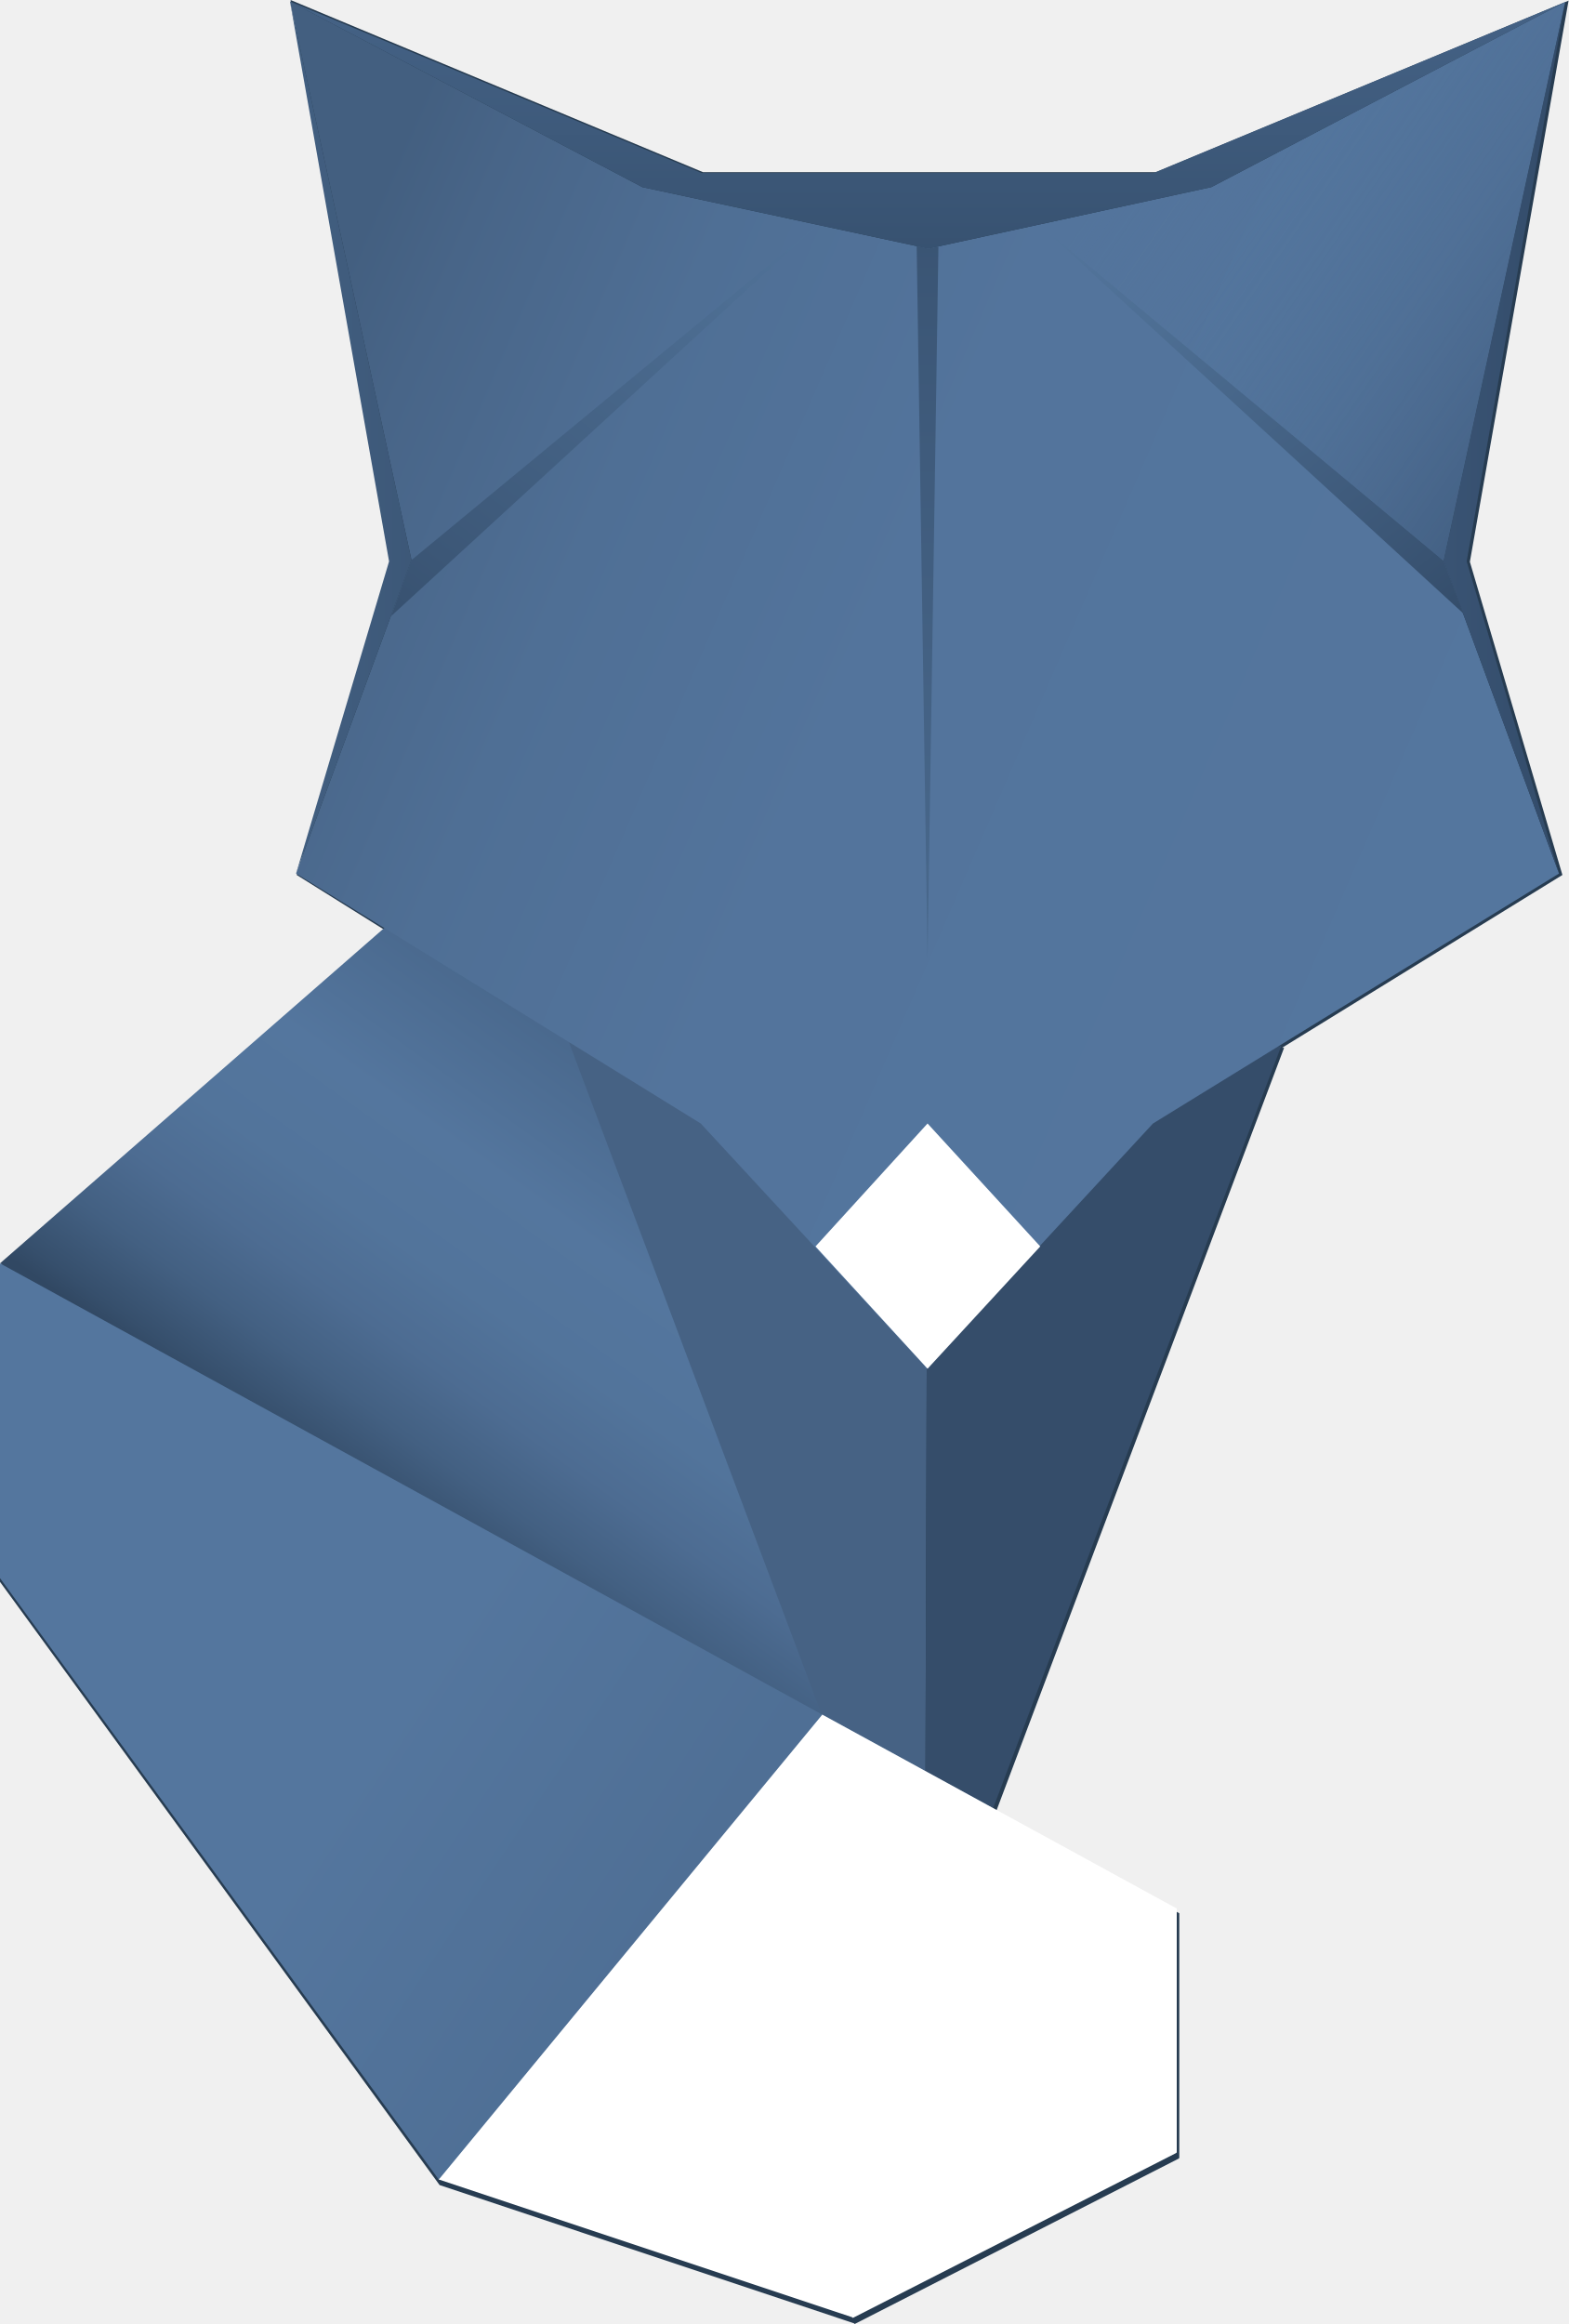
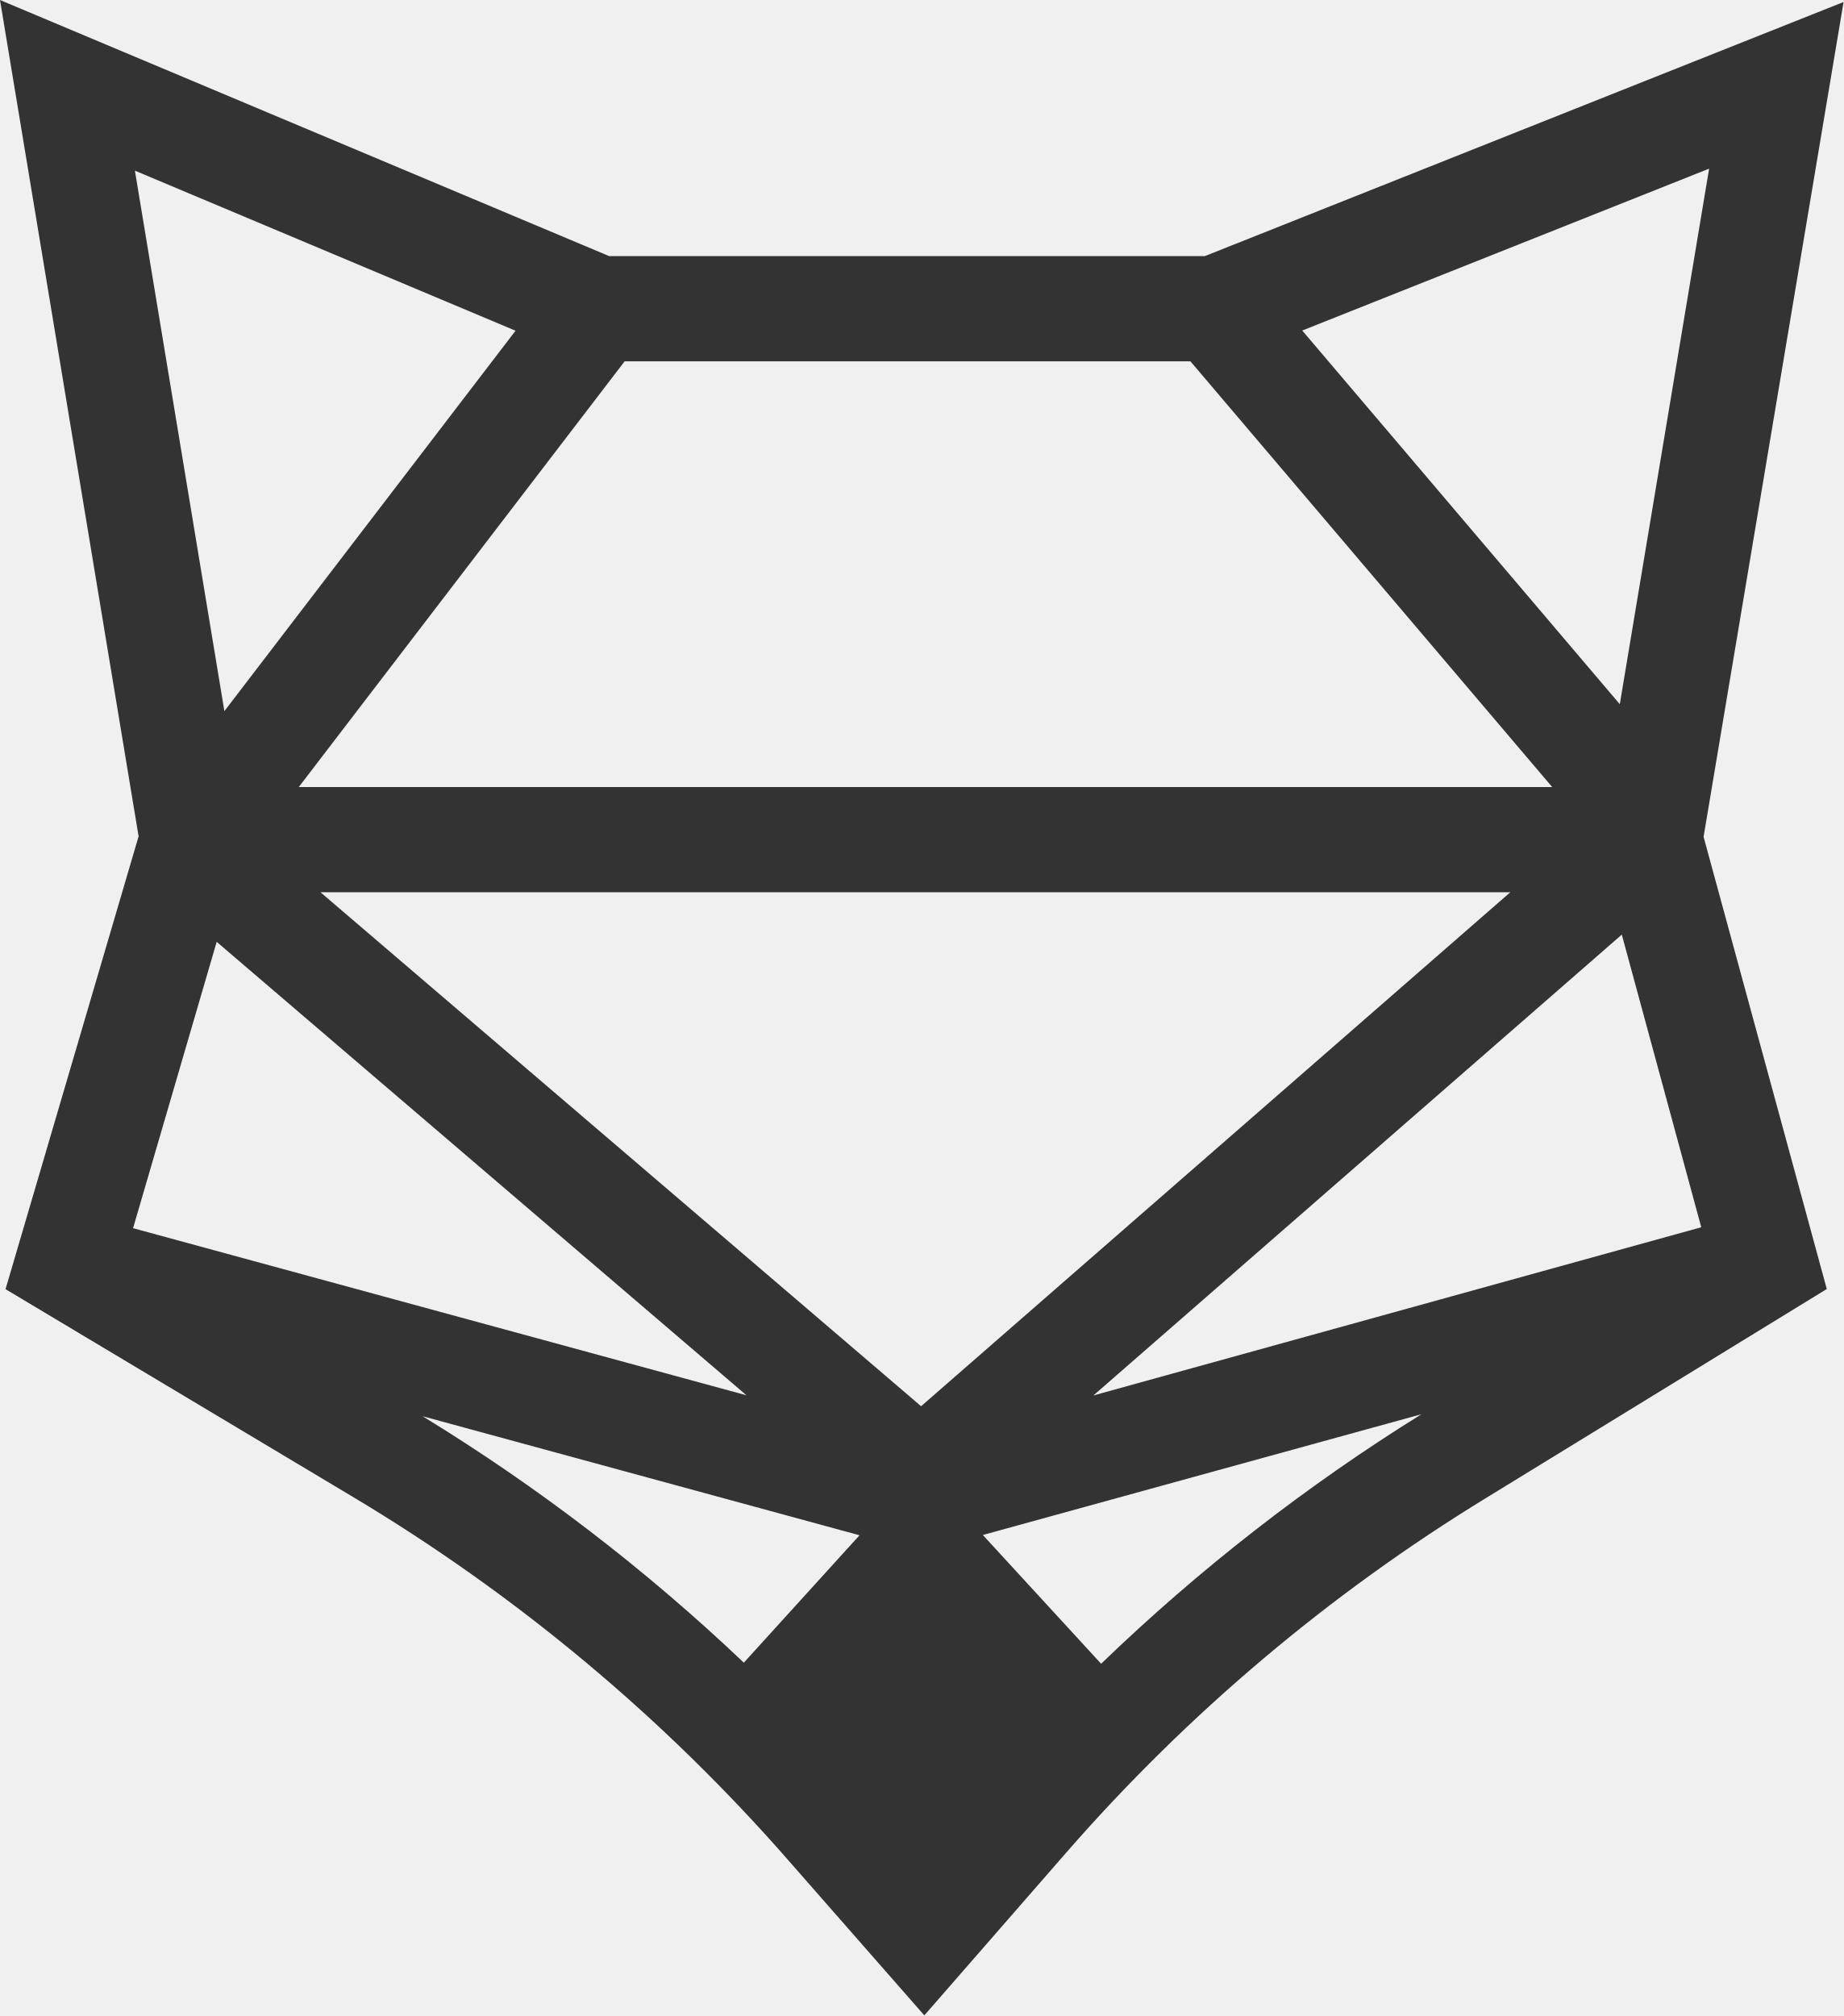
- <svg xmlns="http://www.w3.org/2000/svg" width="81px" height="120px" viewBox="0 0 81 120" version="1.1">
-   <defs>
-     <linearGradient x1="100.1%" y1="-16.123%" x2="44.158%" y2="77.651%" id="linearGradient-1">
-       <stop stop-color="#2B415B" offset="13.45%" />
-       <stop stop-color="#3B5676" offset="37.62%" />
-       <stop stop-color="#54769E" offset="69.23%" />
-       <stop stop-color="#52749B" offset="79.01%" />
-       <stop stop-color="#4D6C92" offset="86.14%" />
-       <stop stop-color="#436082" offset="92.44%" />
-       <stop stop-color="#364F6C" offset="98.22%" />
-       <stop stop-color="#314863" offset="100%" />
-     </linearGradient>
-     <linearGradient x1="99.789%" y1="61.494%" x2="-4.607%" y2="13.346%" id="linearGradient-2">
-       <stop stop-color="#54769E" offset="0%" />
-       <stop stop-color="#53749C" offset="48.02%" />
-       <stop stop-color="#4F6F95" offset="68.78%" />
-       <stop stop-color="#486588" offset="84.23%" />
-       <stop stop-color="#435F80" offset="90.95%" />
-     </linearGradient>
-     <linearGradient x1="725.857%" y1="50.023%" x2="-347.124%" y2="50.023%" id="linearGradient-3">
-       <stop stop-color="#20344C" offset="25.39%" />
-       <stop stop-color="#273D57" offset="40.72%" />
-       <stop stop-color="#395373" offset="67.33%" />
-       <stop stop-color="#54769E" offset="100%" />
-     </linearGradient>
-     <linearGradient x1="-653.788%" y1="50.021%" x2="455.494%" y2="50.021%" id="linearGradient-4">
-       <stop stop-color="#54769E" offset="25.39%" />
-       <stop stop-color="#4D6E93" offset="41.33%" />
-       <stop stop-color="#3C5777" offset="68.97%" />
-       <stop stop-color="#233850" offset="100%" />
-     </linearGradient>
-     <linearGradient x1="50.037%" y1="-209.336%" x2="49.958%" y2="235.965%" id="linearGradient-5">
-       <stop stop-color="#54769E" offset="0.655%" />
-       <stop stop-color="#507198" offset="19.93%" />
-       <stop stop-color="#466488" offset="45.02%" />
-       <stop stop-color="#354F6D" offset="73.18%" />
-       <stop stop-color="#21354D" offset="100%" />
-     </linearGradient>
-     <linearGradient x1="163.86%" y1="-95.577%" x2="-53.14%" y2="173.049%" id="linearGradient-6">
-       <stop stop-color="#54769E" offset="25.39%" />
-       <stop stop-color="#4D6E93" offset="41.02%" />
-       <stop stop-color="#3C5777" offset="68.13%" />
-       <stop stop-color="#22364E" offset="100%" />
-     </linearGradient>
-     <linearGradient x1="-44.112%" y1="-60.146%" x2="137.688%" y2="146.957%" id="linearGradient-7">
-       <stop stop-color="#54769E" offset="25.39%" />
-       <stop stop-color="#4D6E93" offset="41.02%" />
-       <stop stop-color="#3C5777" offset="68.13%" />
-       <stop stop-color="#22364E" offset="100%" />
-     </linearGradient>
-     <linearGradient x1="-1.436%" y1="31.601%" x2="127.702%" y2="103.798%" id="linearGradient-8">
-       <stop stop-color="#54769E" offset="26.64%" />
-       <stop stop-color="#425E7F" offset="100%" />
-     </linearGradient>
-     <linearGradient x1="-71.276%" y1="-65.314%" x2="149.175%" y2="96.331%" id="linearGradient-9">
-       <stop stop-color="#54769E" stop-opacity="0" offset="46.09%" />
-       <stop stop-color="#52739A" stop-opacity="0.216" offset="56.99%" />
-       <stop stop-color="#4A698E" stop-opacity="0.427" offset="67.64%" />
-       <stop stop-color="#3D597B" stop-opacity="0.636" offset="78.2%" />
-       <stop stop-color="#2C435F" stop-opacity="0.842" offset="88.63%" />
-       <stop stop-color="#1B2E45" offset="96.61%" />
-     </linearGradient>
-     <linearGradient x1="50.309%" y1="295.997%" x2="50.309%" y2="-124.649%" id="linearGradient-10">
-       <stop stop-color="#54769E" offset="25.39%" />
-       <stop stop-color="#4D6E93" offset="41.02%" />
-       <stop stop-color="#3C5777" offset="68.13%" />
-       <stop stop-color="#22364E" offset="100%" />
-     </linearGradient>
-   </defs>
-   <g id="Page-1" stroke="none" stroke-width="1" fill="none" fill-rule="evenodd">
-     <g id="Artboard" fill-rule="nonzero">
-       <g id="logo-shapeshift">
-         <polygon id="Shape" fill="#273C51" points="75.905 29.011 81 0.035 59.705 8.889 36.301 8.889 15.005 0 20.136 29.011 15.321 45.179 19.855 48.014 0 65.372 0 81.68 22.701 112.826 44.102 119.965 44.137 120 60.864 111.461 60.899 111.426 60.899 98.793 51.411 93.613 51.411 93.613 51.411 93.613 66.311 54.103 66.206 54.103 80.684 45.179" />
-         <g id="Group">
-           <polygon id="Shape" fill="url(#linearGradient-1)" points="34.258 35.337 0 65.233 47.723 92.547 47.899 36.244" />
-           <polygon id="Shape" fill="#466284" points="29.384 53.826 47.758 102.698 47.899 56.547" />
-           <polygon id="Shape" fill="#354D6A" points="66.168 54 47.758 102.698 47.899 56.547" />
-           <polygon id="Shape" fill="url(#linearGradient-2)" points="80.825 0.105 62.556 9.663 47.934 12.837 33.171 9.663 14.973 0.07 21.249 28.919 15.288 45.105 36.187 58.012 47.794 70.57 47.794 70.674 47.864 70.605 47.934 70.674 47.934 70.57 59.54 58.012 80.509 45.105 74.548 28.953" />
-           <polygon id="Shape" fill="url(#linearGradient-3)" points="80.825 0.105 75.74 28.988 80.509 45.105 74.548 28.953" />
-           <polygon id="Shape" fill="url(#linearGradient-4)" points="14.973 0.07 20.092 28.988 15.288 45.105 21.249 28.919" />
-           <polygon id="Shape" fill="url(#linearGradient-5)" points="14.973 0.07 36.222 8.93 59.575 8.93 80.825 0.105 62.556 9.663 47.934 12.837 33.171 9.663" />
-           <polygon id="Shape" fill="url(#linearGradient-6)" points="21.249 28.919 20.197 31.814 42.253 11.581" />
-           <polygon id="Shape" fill="url(#linearGradient-7)" points="74.548 28.953 53.649 11.581 75.565 31.674" />
-           <polygon id="Shape" fill="url(#linearGradient-8)" points="0 65.233 51.3 93.384 57.787 109.535 44.042 114.733 22.652 112.535 0 81.488" />
-           <polygon id="Shape" fill="#FFFFFF" points="42.464 88.535 22.722 112.465 22.652 112.535 44.006 119.651 44.042 119.686 60.732 111.174 60.768 111.14 60.768 98.547" />
-           <polygon id="Shape" fill="url(#linearGradient-9)" points="74.548 28.953 80.825 0.105 62.556 9.663 53.649 11.581" />
-           <polygon id="Shape" fill="#FFFFFF" points="47.899 70.674 42.113 64.36 47.899 58.012 53.719 64.36" />
-           <polygon id="Shape" fill="url(#linearGradient-10)" points="47.338 12.698 47.934 12.837 48.46 12.733 47.899 49.535" />
-         </g>
-       </g>
-     </g>
-   </g>
+ <svg xmlns="http://www.w3.org/2000/svg" viewBox="0 0 119.71 130.89">
+   <path d="M111.91,11.72l-5.8,34.77L85.49,22.23Zm-5.67,49.73,5.16,19L71.93,91.37ZM20.33,51.87,41.49,24.23H78.23l23.49,27.64ZM99,58.7,60.74,92.07l-39-33.37H99ZM34.4,22.25,15.5,46.94,9.69,11.85,34.4,22.24Zm15,69.11L9.57,80.51,15,61.92Zm7.35,9.08-7.52,8.28a124.94,124.94,0,0,0-20.86-16l28.38,7.73Zm36.48-7.85a125,125,0,0,0-20.8,16.2l-7.68-8.36,28.48-7.84ZM120.64.9,79.16,17.4H40.49L.93.77l9,54.3L1.29,84.47,23.8,97.93a118,118,0,0,1,28.38,23.69l8.77,10,9.2-10.55A117.65,117.65,0,0,1,97.47,98l22.08-13.54-8-29.36Z" transform="translate(-0.93 -0.77)" style="fill:#333333;fill-rule:evenodd" />
</svg>
